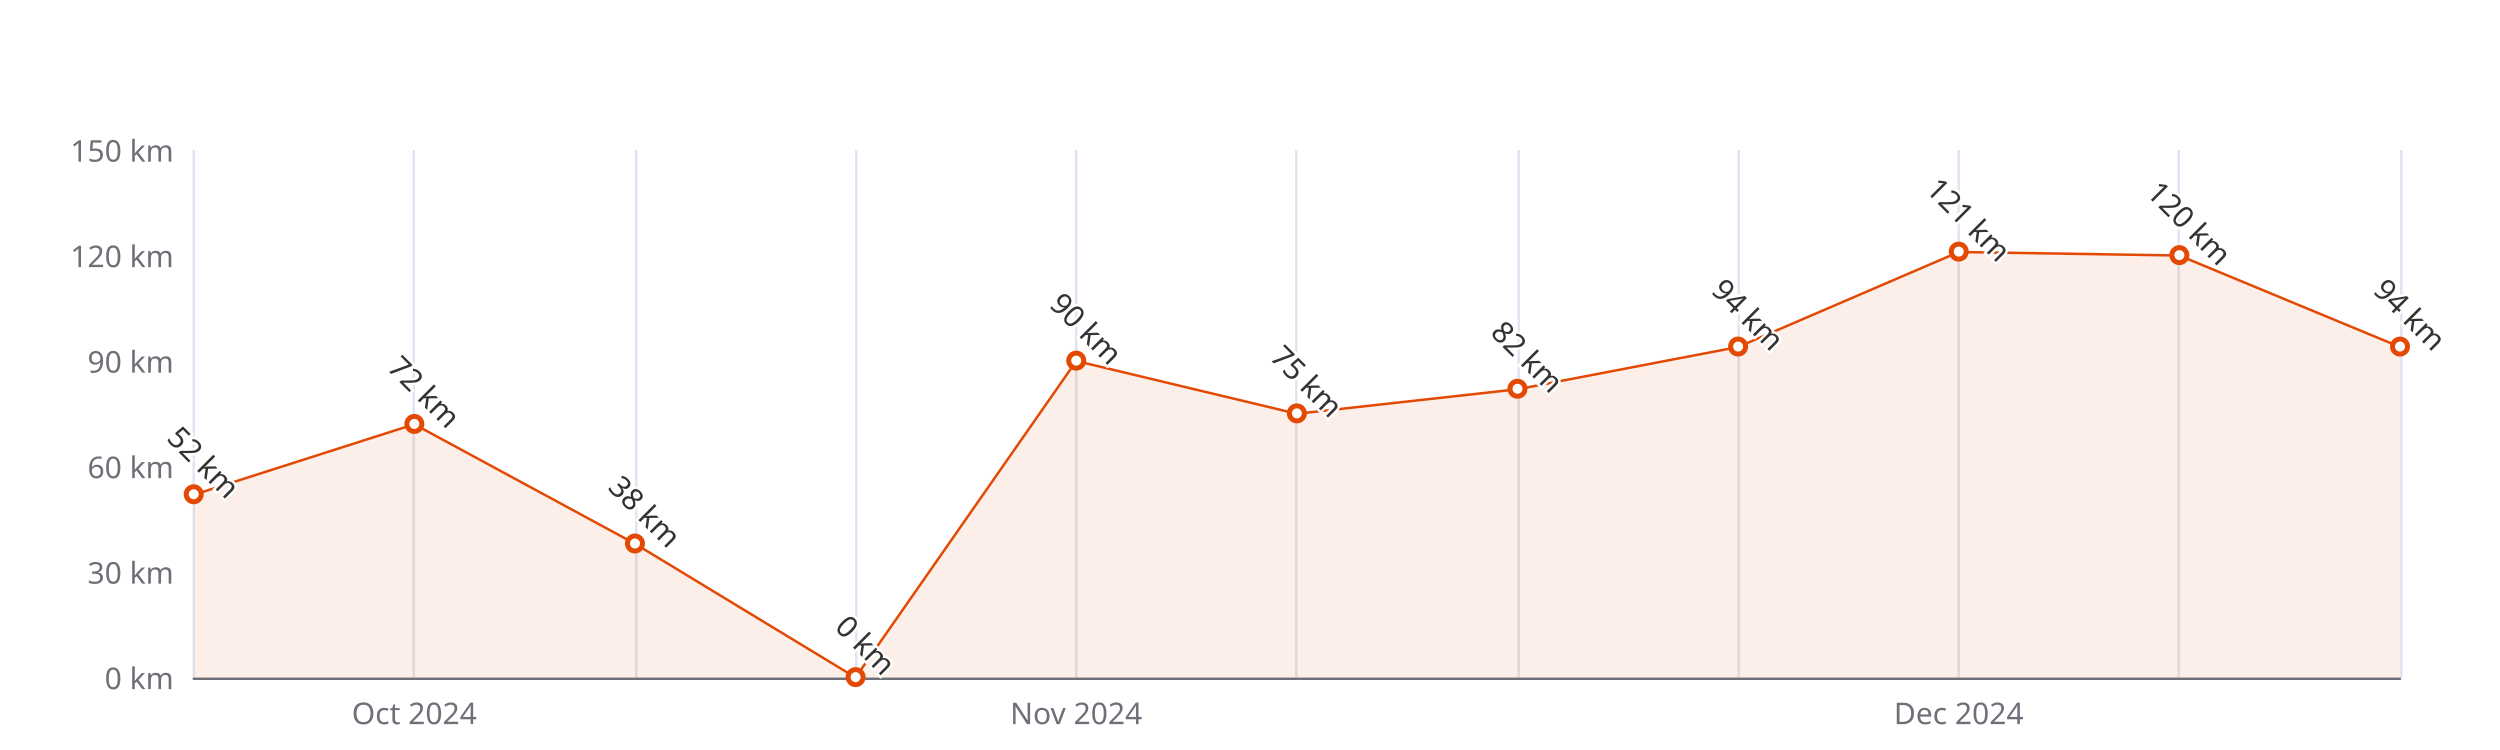
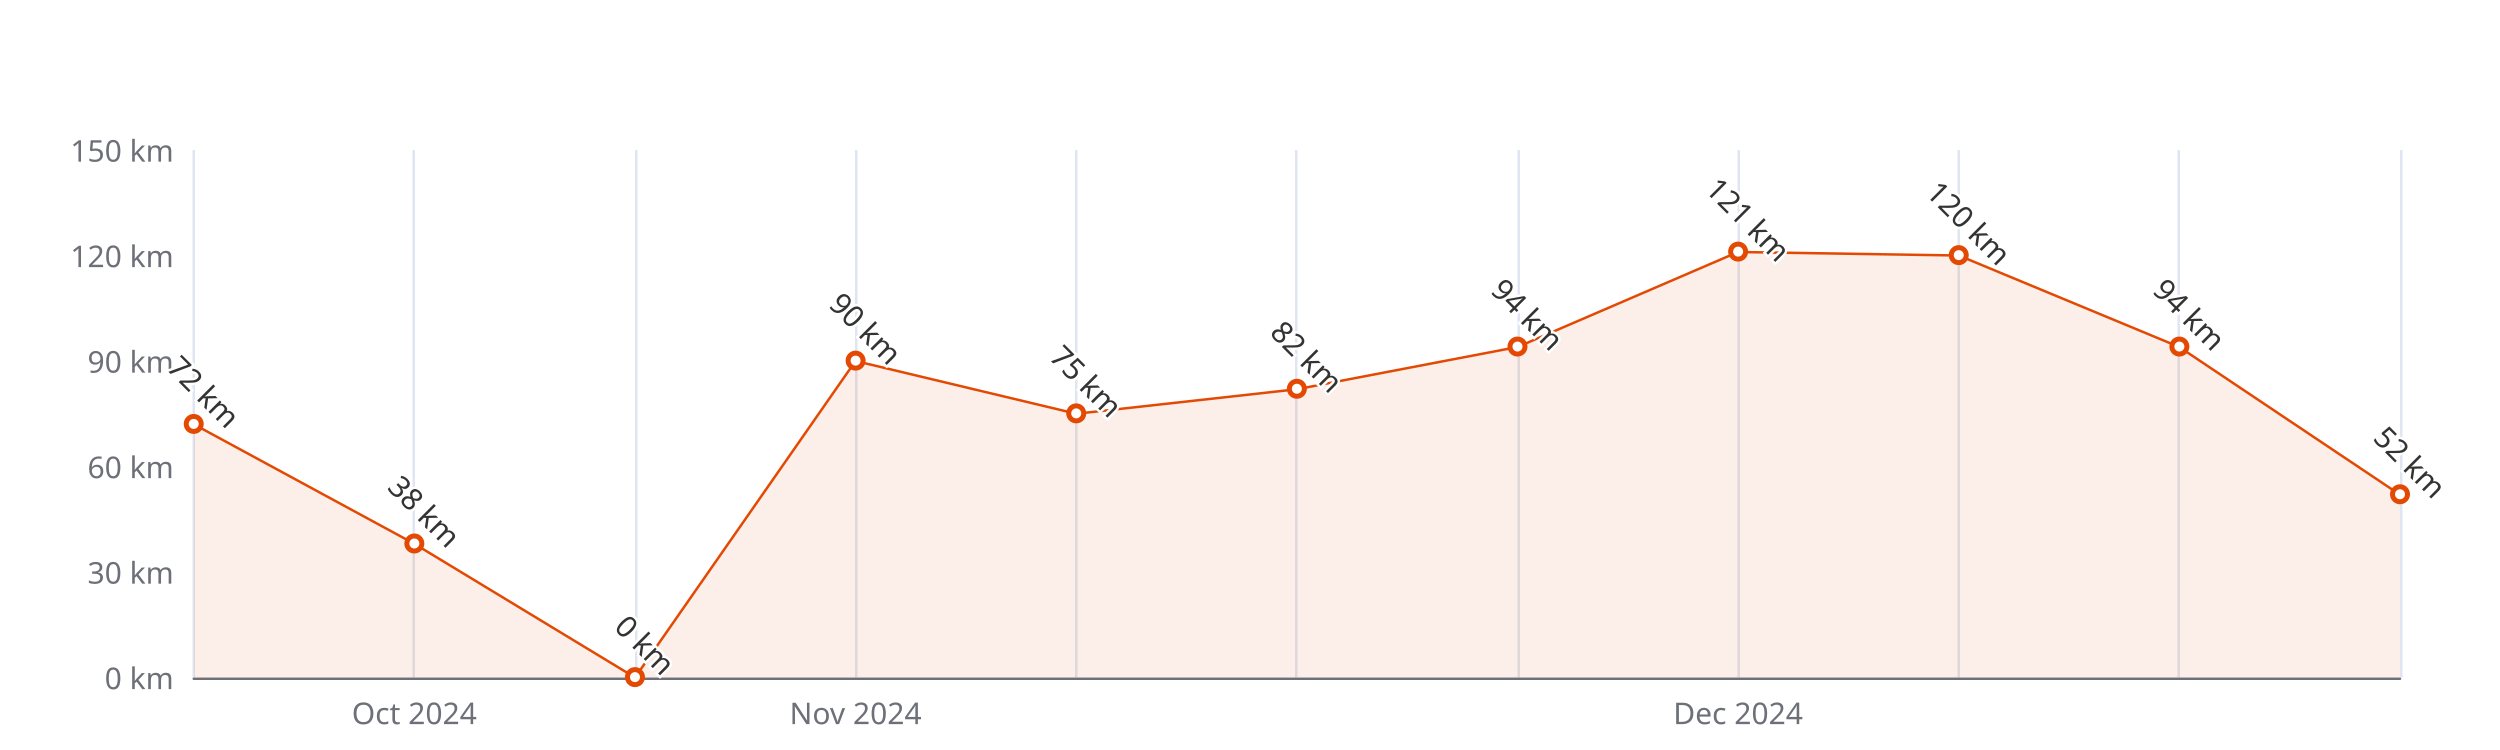
<svg xmlns="http://www.w3.org/2000/svg" width="1000" height="300" version="1.1" baseProfile="full" viewBox="0 0 1000 300">
  <rect width="1000" height="300" x="0" y="0" id="0" fill="#ffffff" />
  <path d="M77.5 60L77.5 271" fill="none" stroke="#E0E6F1" />
  <path d="M165.5 60L165.5 271" fill="none" stroke="#E0E6F1" />
  <path d="M254.5 60L254.5 271" fill="none" stroke="#E0E6F1" />
  <path d="M342.5 60L342.5 271" fill="none" stroke="#E0E6F1" />
  <path d="M430.5 60L430.5 271" fill="none" stroke="#E0E6F1" />
  <path d="M518.5 60L518.5 271" fill="none" stroke="#E0E6F1" />
  <path d="M607.5 60L607.5 271" fill="none" stroke="#E0E6F1" />
  <path d="M695.5 60L695.5 271" fill="none" stroke="#E0E6F1" />
  <path d="M783.5 60L783.5 271" fill="none" stroke="#E0E6F1" />
  <path d="M871.5 60L871.5 271" fill="none" stroke="#E0E6F1" />
  <path d="M960.5 60L960.5 271" fill="none" stroke="#E0E6F1" />
  <path d="M77.5 271.5L960 271.5" fill="none" stroke="#6E7079" stroke-linecap="round" />
  <text dominant-baseline="central" text-anchor="end" style="font-size:12px;font-family:sans-serif;" xml:space="preserve" transform="translate(69.48 271)" fill="#6E7079">0 km</text>
  <text dominant-baseline="central" text-anchor="end" style="font-size:12px;font-family:sans-serif;" xml:space="preserve" transform="translate(69.48 228.8)" fill="#6E7079">30 km</text>
  <text dominant-baseline="central" text-anchor="end" style="font-size:12px;font-family:sans-serif;" xml:space="preserve" transform="translate(69.48 186.6)" fill="#6E7079">60 km</text>
  <text dominant-baseline="central" text-anchor="end" style="font-size:12px;font-family:sans-serif;" xml:space="preserve" transform="translate(69.48 144.4)" fill="#6E7079">90 km</text>
  <text dominant-baseline="central" text-anchor="end" style="font-size:12px;font-family:sans-serif;" xml:space="preserve" transform="translate(69.48 102.2)" fill="#6E7079">120 km</text>
  <text dominant-baseline="central" text-anchor="end" style="font-size:12px;font-family:sans-serif;" xml:space="preserve" transform="translate(69.48 60)" fill="#6E7079">150 km</text>
  <text dominant-baseline="central" text-anchor="middle" style="font-size:12px;font-family:sans-serif;" xml:space="preserve" y="6" transform="translate(165.732 279)" fill="#6E7079">Oct 2024</text>
-   <text dominant-baseline="central" text-anchor="middle" style="font-size:12px;font-family:sans-serif;" xml:space="preserve" y="6" transform="translate(430.488 279)" fill="#6E7079">Nov 2024</text>
-   <text dominant-baseline="central" text-anchor="middle" style="font-size:12px;font-family:sans-serif;" xml:space="preserve" y="6" transform="translate(783.496 279)" fill="#6E7079">Dec 2024</text>
+   <text dominant-baseline="central" text-anchor="middle" style="font-size:12px;font-family:sans-serif;" xml:space="preserve" y="6" transform="translate(342.236 279)" fill="#6E7079">Nov 2024</text>
+   <text dominant-baseline="central" text-anchor="middle" style="font-size:12px;font-family:sans-serif;" xml:space="preserve" y="6" transform="translate(695.244 279)" fill="#6E7079">Dec 2024</text>
  <g clip-path="url(#zr5-c0)">
-     <path d="M77.5 197.9L165.7 169.7L254 217.5L342.2 271L430.5 144.4L518.7 165.5L607 155.7L695.2 138.8L783.5 100.8L871.7 102.2L960 138.8L960 271L871.7 271L783.5 271L695.2 271L607 271L518.7 271L430.5 271L342.2 271L254 271L165.7 271L77.5 271Z" fill="rgb(227,73,2)" fill-opacity="0.09" />
-     <path d="M77.5 197.9L165.7 169.7L254 217.5L342.2 271L430.5 144.4L518.7 165.5L607 155.7L695.2 138.8L783.5 100.8L871.7 102.2L960 138.8" fill="none" stroke="#E34902" stroke-linejoin="bevel" />
+     <path d="M77.5 169.7L165.7 217.5L254 271L342.2 144.4L430.5 165.5L518.7 155.7L607 138.8L695.2 100.8L783.5 102.2L871.7 138.8L960 197.9L960 271L871.7 271L783.5 271L695.2 271L607 271L518.7 271L430.5 271L342.2 271L254 271L165.7 271L77.5 271Z" fill="rgb(227,73,2)" fill-opacity="0.09" />
+     <path d="M77.5 169.7L165.7 217.5L254 271L342.2 144.4L430.5 165.5L518.7 155.7L607 138.8L695.2 100.8L783.5 102.2L871.7 138.8L960 197.9" fill="none" stroke="#E34902" stroke-linejoin="bevel" />
  </g>
-   <path d="M1 0A1 1 0 1 1 1 -0.1A1 1 0 0 1 1 0" transform="matrix(3,0,0,3,77.48,197.8533)" fill="#fff" stroke="#E34902" stroke-width="0.667" />
-   <path d="M1 0A1 1 0 1 1 1 -0.1A1 1 0 0 1 1 0" transform="matrix(3,0,0,3,165.732,169.72)" fill="#fff" stroke="#E34902" stroke-width="0.667" />
-   <path d="M1 0A1 1 0 1 1 1 -0.1A1 1 0 0 1 1 0" transform="matrix(3,0,0,3,253.984,217.5467)" fill="#fff" stroke="#E34902" stroke-width="0.667" />
-   <path d="M1 0A1 1 0 1 1 1 -0.1A1 1 0 0 1 1 0" transform="matrix(3,0,0,3,342.236,271)" fill="#fff" stroke="#E34902" stroke-width="0.667" />
-   <path d="M1 0A1 1 0 1 1 1 -0.1A1 1 0 0 1 1 0" transform="matrix(3,0,0,3,430.488,144.4)" fill="#fff" stroke="#E34902" stroke-width="0.667" />
-   <path d="M1 0A1 1 0 1 1 1 -0.1A1 1 0 0 1 1 0" transform="matrix(3,0,0,3,518.74,165.5)" fill="#fff" stroke="#E34902" stroke-width="0.667" />
-   <path d="M1 0A1 1 0 1 1 1 -0.1A1 1 0 0 1 1 0" transform="matrix(3,0,0,3,606.992,155.6533)" fill="#fff" stroke="#E34902" stroke-width="0.667" />
-   <path d="M1 0A1 1 0 1 1 1 -0.1A1 1 0 0 1 1 0" transform="matrix(3,0,0,3,695.244,138.7733)" fill="#fff" stroke="#E34902" stroke-width="0.667" />
-   <path d="M1 0A1 1 0 1 1 1 -0.1A1 1 0 0 1 1 0" transform="matrix(3,0,0,3,783.496,100.7933)" fill="#fff" stroke="#E34902" stroke-width="0.667" />
-   <path d="M1 0A1 1 0 1 1 1 -0.1A1 1 0 0 1 1 0" transform="matrix(3,0,0,3,871.748,102.2)" fill="#fff" stroke="#E34902" stroke-width="0.667" />
-   <path d="M1 0A1 1 0 1 1 1 -0.1A1 1 0 0 1 1 0" transform="matrix(3,0,0,3,960,138.7733)" fill="#fff" stroke="#E34902" stroke-width="0.667" />
-   <text dominant-baseline="central" text-anchor="middle" style="font-size:12px;font-family:sans-serif;" xml:space="preserve" y="-6" transform="matrix(0.707,0.707,-0.707,0.707,77.48,188.8533)" fill="#333" stroke="rgb(255,255,255)" stroke-width="2" paint-order="stroke" stroke-miterlimit="2">52 km</text>
-   <text dominant-baseline="central" text-anchor="middle" style="font-size:12px;font-family:sans-serif;" xml:space="preserve" y="-6" transform="matrix(0.707,0.707,-0.707,0.707,165.732,160.72)" fill="#333" stroke="rgb(255,255,255)" stroke-width="2" paint-order="stroke" stroke-miterlimit="2">72 km</text>
-   <text dominant-baseline="central" text-anchor="middle" style="font-size:12px;font-family:sans-serif;" xml:space="preserve" y="-6" transform="matrix(0.707,0.707,-0.707,0.707,253.984,208.5467)" fill="#333" stroke="rgb(255,255,255)" stroke-width="2" paint-order="stroke" stroke-miterlimit="2">38 km</text>
-   <text dominant-baseline="central" text-anchor="middle" style="font-size:12px;font-family:sans-serif;" xml:space="preserve" y="-6" transform="matrix(0.707,0.707,-0.707,0.707,342.236,262)" fill="#333" stroke="rgb(255,255,255)" stroke-width="2" paint-order="stroke" stroke-miterlimit="2">0 km</text>
-   <text dominant-baseline="central" text-anchor="middle" style="font-size:12px;font-family:sans-serif;" xml:space="preserve" y="-6" transform="matrix(0.707,0.707,-0.707,0.707,430.488,135.4)" fill="#333" stroke="rgb(255,255,255)" stroke-width="2" paint-order="stroke" stroke-miterlimit="2">90 km</text>
-   <text dominant-baseline="central" text-anchor="middle" style="font-size:12px;font-family:sans-serif;" xml:space="preserve" y="-6" transform="matrix(0.707,0.707,-0.707,0.707,518.74,156.5)" fill="#333" stroke="rgb(255,255,255)" stroke-width="2" paint-order="stroke" stroke-miterlimit="2">75 km</text>
-   <text dominant-baseline="central" text-anchor="middle" style="font-size:12px;font-family:sans-serif;" xml:space="preserve" y="-6" transform="matrix(0.707,0.707,-0.707,0.707,606.992,146.6533)" fill="#333" stroke="rgb(255,255,255)" stroke-width="2" paint-order="stroke" stroke-miterlimit="2">82 km</text>
-   <text dominant-baseline="central" text-anchor="middle" style="font-size:12px;font-family:sans-serif;" xml:space="preserve" y="-6" transform="matrix(0.707,0.707,-0.707,0.707,695.244,129.7733)" fill="#333" stroke="rgb(255,255,255)" stroke-width="2" paint-order="stroke" stroke-miterlimit="2">94 km</text>
-   <text dominant-baseline="central" text-anchor="middle" style="font-size:12px;font-family:sans-serif;" xml:space="preserve" y="-6" transform="matrix(0.707,0.707,-0.707,0.707,783.496,91.7933)" fill="#333" stroke="rgb(255,255,255)" stroke-width="2" paint-order="stroke" stroke-miterlimit="2">121 km</text>
-   <text dominant-baseline="central" text-anchor="middle" style="font-size:12px;font-family:sans-serif;" xml:space="preserve" y="-6" transform="matrix(0.707,0.707,-0.707,0.707,871.748,93.2)" fill="#333" stroke="rgb(255,255,255)" stroke-width="2" paint-order="stroke" stroke-miterlimit="2">120 km</text>
-   <text dominant-baseline="central" text-anchor="middle" style="font-size:12px;font-family:sans-serif;" xml:space="preserve" y="-6" transform="matrix(0.707,0.707,-0.707,0.707,960,129.7733)" fill="#333" stroke="rgb(255,255,255)" stroke-width="2" paint-order="stroke" stroke-miterlimit="2">94 km</text>
+   <path d="M1 0A1 1 0 1 1 1 -0.1A1 1 0 0 1 1 0" transform="matrix(3,0,0,3,77.48,169.72)" fill="#fff" stroke="#E34902" stroke-width="0.667" />
+   <path d="M1 0A1 1 0 1 1 1 -0.1A1 1 0 0 1 1 0" transform="matrix(3,0,0,3,165.732,217.5467)" fill="#fff" stroke="#E34902" stroke-width="0.667" />
+   <path d="M1 0A1 1 0 1 1 1 -0.1A1 1 0 0 1 1 0" transform="matrix(3,0,0,3,253.984,271)" fill="#fff" stroke="#E34902" stroke-width="0.667" />
+   <path d="M1 0A1 1 0 1 1 1 -0.1A1 1 0 0 1 1 0" transform="matrix(3,0,0,3,342.236,144.4)" fill="#fff" stroke="#E34902" stroke-width="0.667" />
+   <path d="M1 0A1 1 0 1 1 1 -0.1A1 1 0 0 1 1 0" transform="matrix(3,0,0,3,430.488,165.5)" fill="#fff" stroke="#E34902" stroke-width="0.667" />
+   <path d="M1 0A1 1 0 1 1 1 -0.1A1 1 0 0 1 1 0" transform="matrix(3,0,0,3,518.74,155.6533)" fill="#fff" stroke="#E34902" stroke-width="0.667" />
+   <path d="M1 0A1 1 0 1 1 1 -0.1A1 1 0 0 1 1 0" transform="matrix(3,0,0,3,606.992,138.7733)" fill="#fff" stroke="#E34902" stroke-width="0.667" />
+   <path d="M1 0A1 1 0 1 1 1 -0.1A1 1 0 0 1 1 0" transform="matrix(3,0,0,3,695.244,100.7933)" fill="#fff" stroke="#E34902" stroke-width="0.667" />
+   <path d="M1 0A1 1 0 1 1 1 -0.1A1 1 0 0 1 1 0" transform="matrix(3,0,0,3,783.496,102.2)" fill="#fff" stroke="#E34902" stroke-width="0.667" />
+   <path d="M1 0A1 1 0 1 1 1 -0.1A1 1 0 0 1 1 0" transform="matrix(3,0,0,3,871.748,138.7733)" fill="#fff" stroke="#E34902" stroke-width="0.667" />
+   <path d="M1 0A1 1 0 1 1 1 -0.1A1 1 0 0 1 1 0" transform="matrix(3,0,0,3,960,197.8533)" fill="#fff" stroke="#E34902" stroke-width="0.667" />
+   <text dominant-baseline="central" text-anchor="middle" style="font-size:12px;font-family:sans-serif;" xml:space="preserve" y="-6" transform="matrix(0.707,0.707,-0.707,0.707,77.48,160.72)" fill="#333" stroke="rgb(255,255,255)" stroke-width="2" paint-order="stroke" stroke-miterlimit="2">72 km</text>
+   <text dominant-baseline="central" text-anchor="middle" style="font-size:12px;font-family:sans-serif;" xml:space="preserve" y="-6" transform="matrix(0.707,0.707,-0.707,0.707,165.732,208.5467)" fill="#333" stroke="rgb(255,255,255)" stroke-width="2" paint-order="stroke" stroke-miterlimit="2">38 km</text>
+   <text dominant-baseline="central" text-anchor="middle" style="font-size:12px;font-family:sans-serif;" xml:space="preserve" y="-6" transform="matrix(0.707,0.707,-0.707,0.707,253.984,262)" fill="#333" stroke="rgb(255,255,255)" stroke-width="2" paint-order="stroke" stroke-miterlimit="2">0 km</text>
+   <text dominant-baseline="central" text-anchor="middle" style="font-size:12px;font-family:sans-serif;" xml:space="preserve" y="-6" transform="matrix(0.707,0.707,-0.707,0.707,342.236,135.4)" fill="#333" stroke="rgb(255,255,255)" stroke-width="2" paint-order="stroke" stroke-miterlimit="2">90 km</text>
+   <text dominant-baseline="central" text-anchor="middle" style="font-size:12px;font-family:sans-serif;" xml:space="preserve" y="-6" transform="matrix(0.707,0.707,-0.707,0.707,430.488,156.5)" fill="#333" stroke="rgb(255,255,255)" stroke-width="2" paint-order="stroke" stroke-miterlimit="2">75 km</text>
+   <text dominant-baseline="central" text-anchor="middle" style="font-size:12px;font-family:sans-serif;" xml:space="preserve" y="-6" transform="matrix(0.707,0.707,-0.707,0.707,518.74,146.6533)" fill="#333" stroke="rgb(255,255,255)" stroke-width="2" paint-order="stroke" stroke-miterlimit="2">82 km</text>
+   <text dominant-baseline="central" text-anchor="middle" style="font-size:12px;font-family:sans-serif;" xml:space="preserve" y="-6" transform="matrix(0.707,0.707,-0.707,0.707,606.992,129.7733)" fill="#333" stroke="rgb(255,255,255)" stroke-width="2" paint-order="stroke" stroke-miterlimit="2">94 km</text>
+   <text dominant-baseline="central" text-anchor="middle" style="font-size:12px;font-family:sans-serif;" xml:space="preserve" y="-6" transform="matrix(0.707,0.707,-0.707,0.707,695.244,91.7933)" fill="#333" stroke="rgb(255,255,255)" stroke-width="2" paint-order="stroke" stroke-miterlimit="2">121 km</text>
+   <text dominant-baseline="central" text-anchor="middle" style="font-size:12px;font-family:sans-serif;" xml:space="preserve" y="-6" transform="matrix(0.707,0.707,-0.707,0.707,783.496,93.2)" fill="#333" stroke="rgb(255,255,255)" stroke-width="2" paint-order="stroke" stroke-miterlimit="2">120 km</text>
+   <text dominant-baseline="central" text-anchor="middle" style="font-size:12px;font-family:sans-serif;" xml:space="preserve" y="-6" transform="matrix(0.707,0.707,-0.707,0.707,871.748,129.7733)" fill="#333" stroke="rgb(255,255,255)" stroke-width="2" paint-order="stroke" stroke-miterlimit="2">94 km</text>
+   <text dominant-baseline="central" text-anchor="middle" style="font-size:12px;font-family:sans-serif;" xml:space="preserve" y="-6" transform="matrix(0.707,0.707,-0.707,0.707,960,188.8533)" fill="#333" stroke="rgb(255,255,255)" stroke-width="2" paint-order="stroke" stroke-miterlimit="2">52 km</text>
  <defs>
    <clipPath id="zr5-c0">
      <path d="M76 59.5l884 0l0 212l-884 0Z" fill="#000" />
    </clipPath>
  </defs>
</svg>
